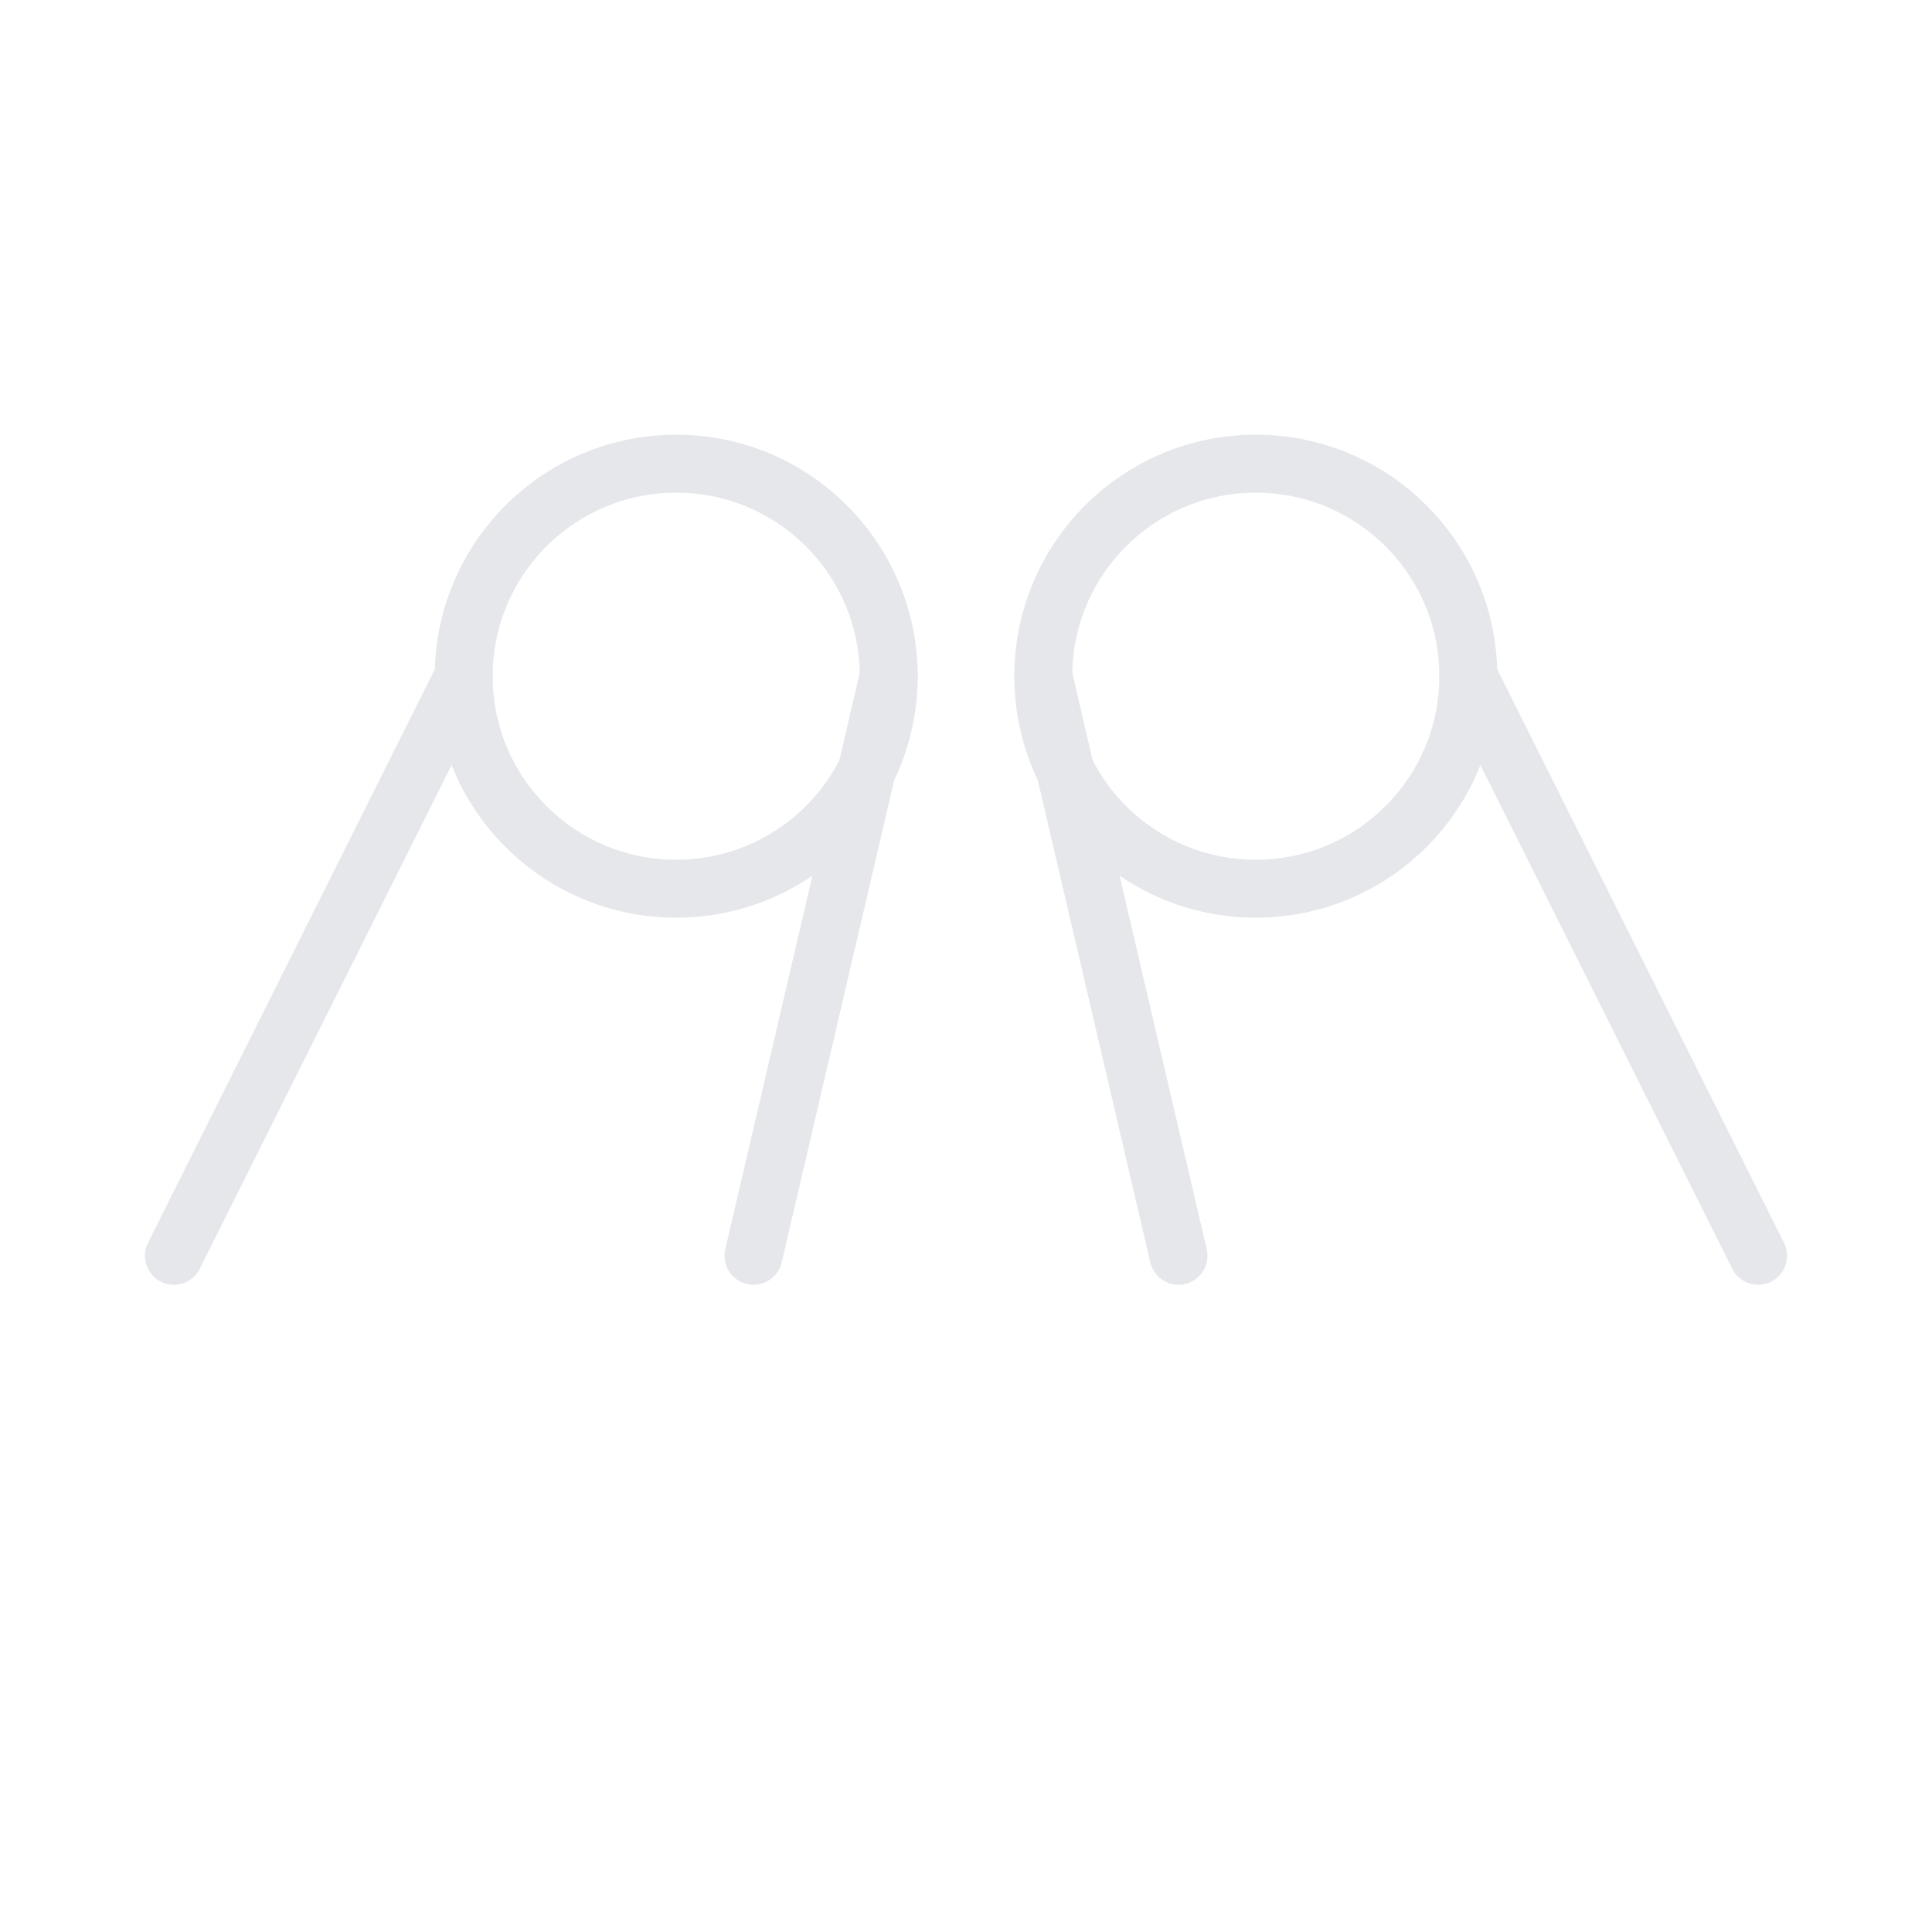
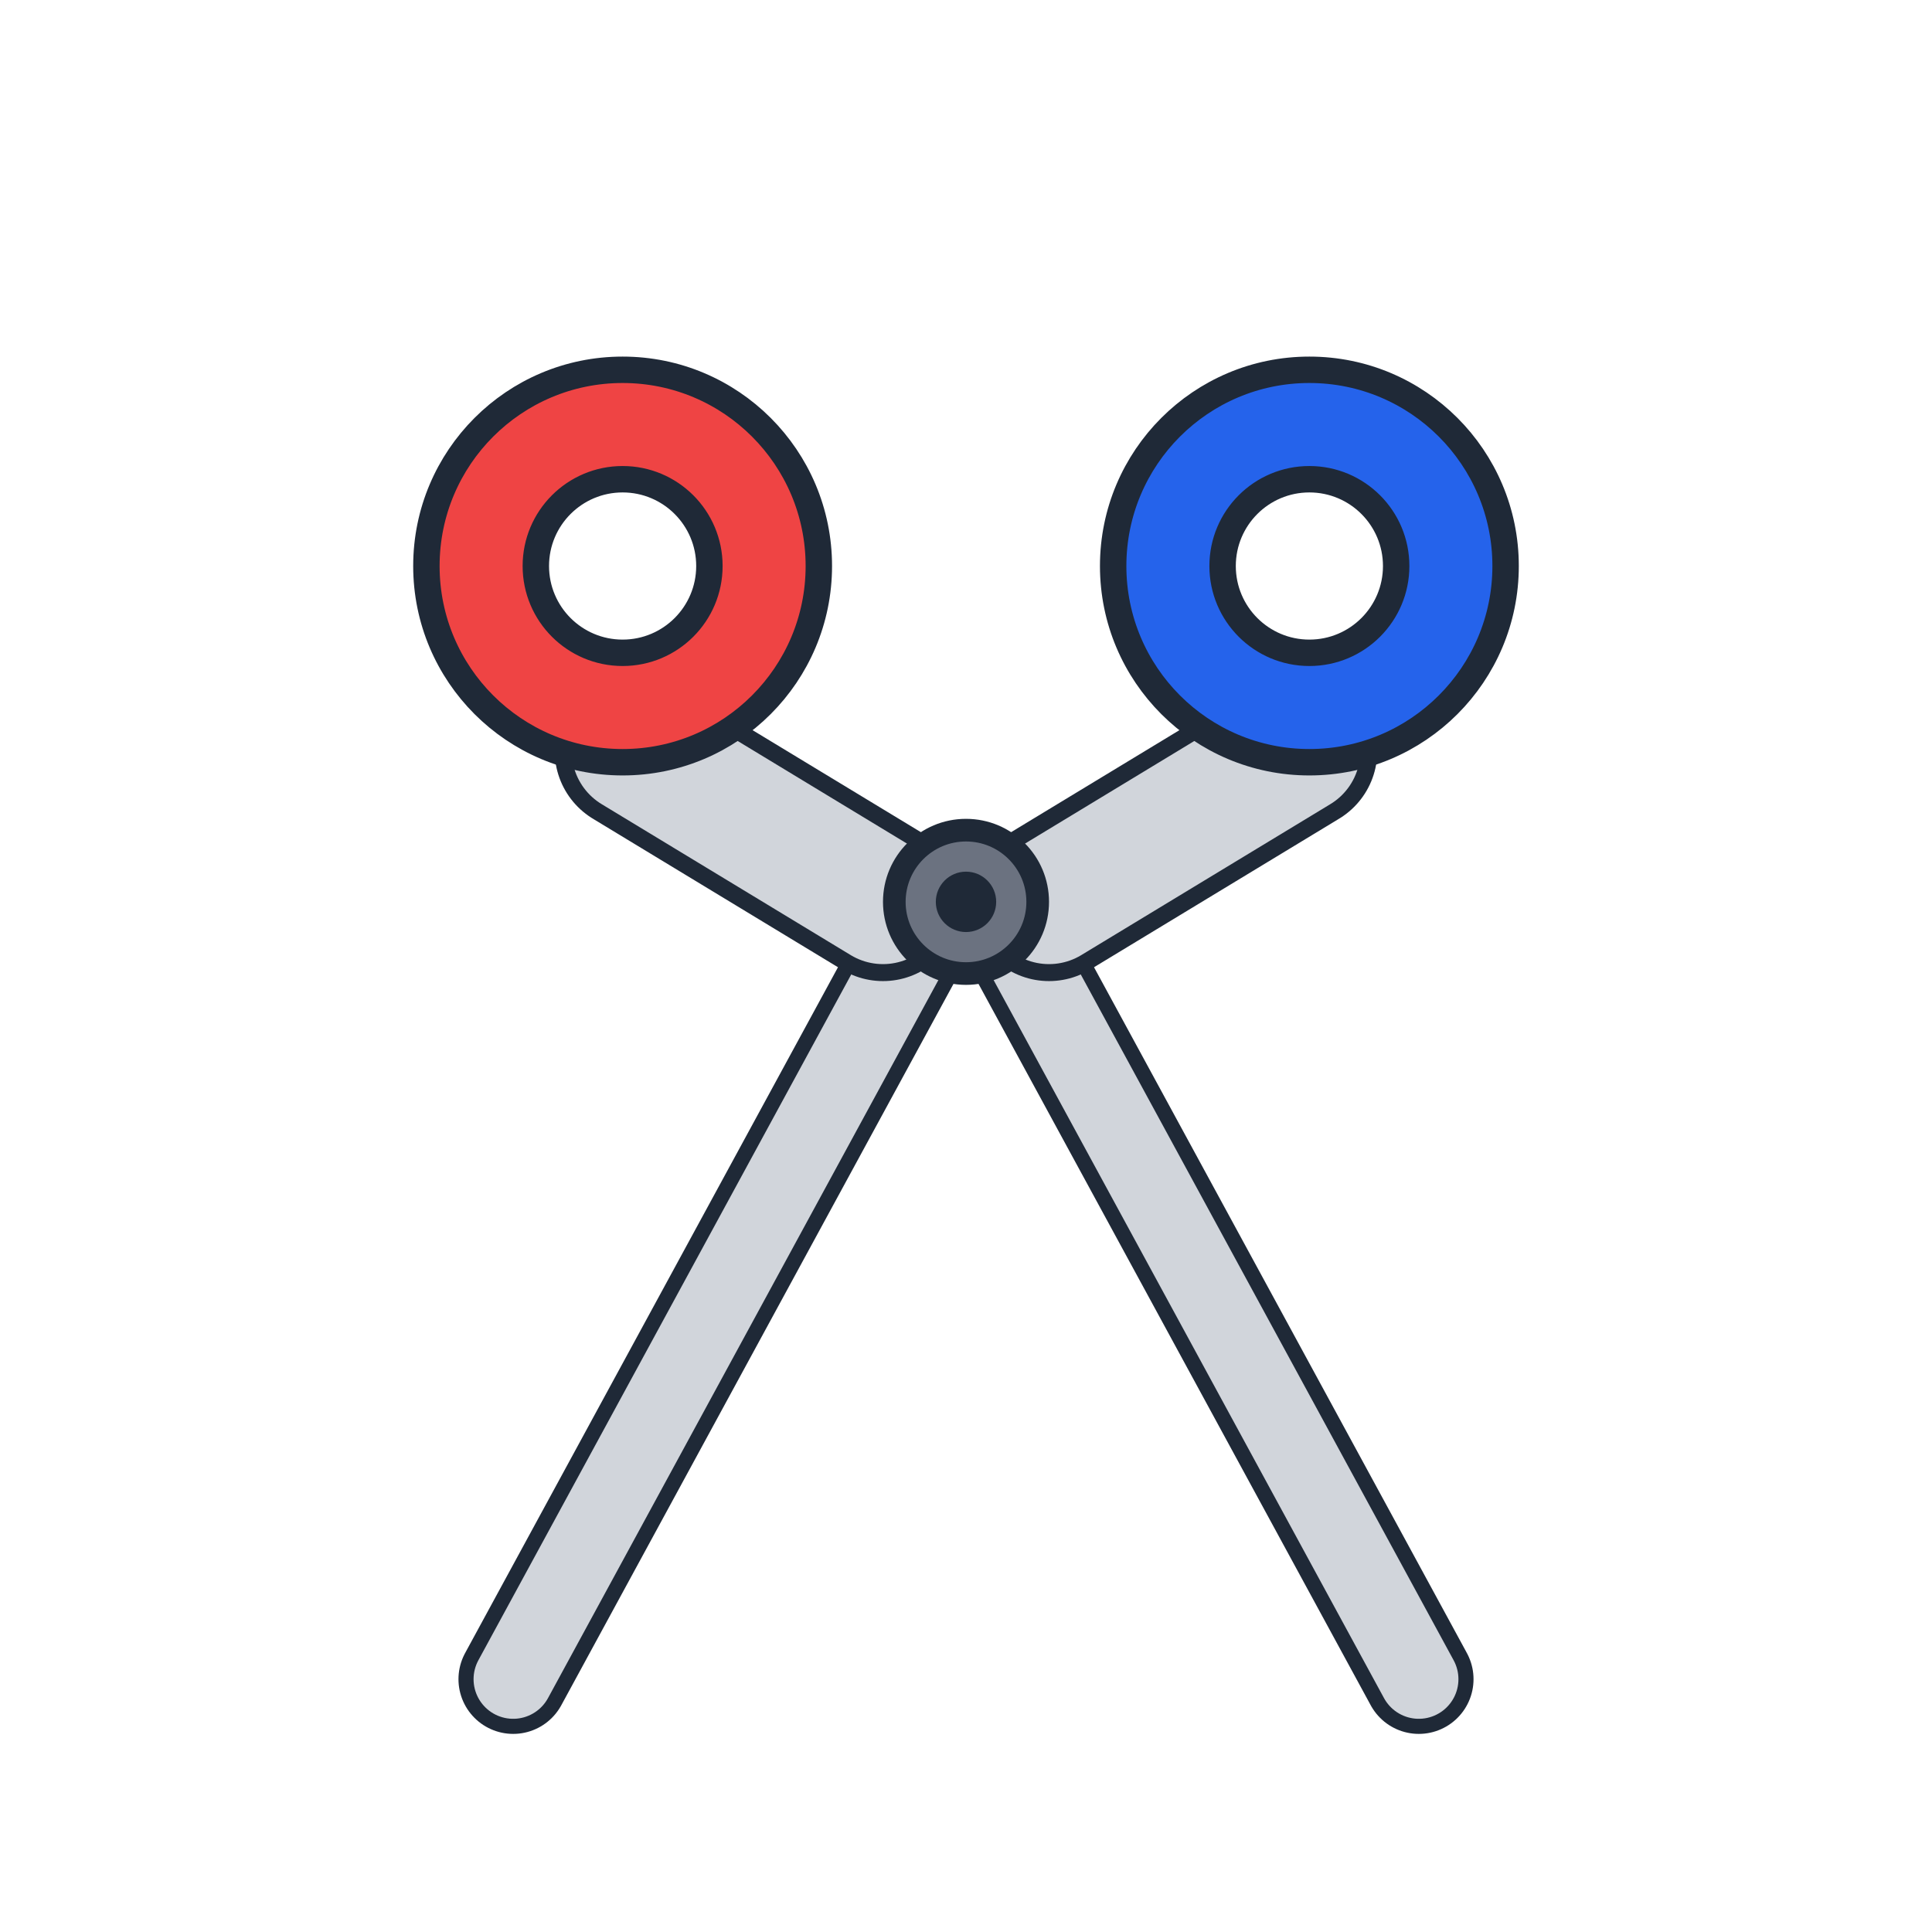
- <svg xmlns="http://www.w3.org/2000/svg" viewBox="0 0 200 200" fill="none" stroke="#e5e7eb" stroke-width="6" stroke-linecap="round" stroke-linejoin="round">
-   <circle cx="70" cy="70" r="22" />
-   <circle cx="130" cy="70" r="22" />
-   <path d="M48 70l-30 60" />
-   <path d="M92 70l-14 60" />
-   <path d="M108 70l14 60" />
-   <path d="M152 70l30 60" />
+ <svg xmlns="http://www.w3.org/2000/svg" viewBox="0 0 1024 1024" width="1024" height="1024">
+   <line x1="496" y1="478" x2="272" y2="890" stroke="#1f2937" stroke-width="58" stroke-linecap="round" />
+   <line x1="496" y1="478" x2="272" y2="890" stroke="#d1d5db" stroke-width="42" stroke-linecap="round" />
+   <line x1="528" y1="478" x2="752" y2="890" stroke="#1f2937" stroke-width="58" stroke-linecap="round" />
+   <line x1="528" y1="478" x2="752" y2="890" stroke="#d1d5db" stroke-width="42" stroke-linecap="round" />
+   <line x1="336" y1="398" x2="468" y2="478" stroke="#1f2937" stroke-width="84" stroke-linecap="round" />
+   <line x1="336" y1="398" x2="468" y2="478" stroke="#d1d5db" stroke-width="66" stroke-linecap="round" />
+   <line x1="688" y1="398" x2="556" y2="478" stroke="#1f2937" stroke-width="84" stroke-linecap="round" />
+   <line x1="688" y1="398" x2="556" y2="478" stroke="#d1d5db" stroke-width="66" stroke-linecap="round" />
+   <path fill-rule="evenodd" d="M330 196 a104 104 0 1 0 0 208 a104 104 0 1 0 0 -208 Z M330 254 a46 46 0 1 1 0 92 a46 46 0 1 1 0 -92 Z" fill="#ef4444" stroke="#1f2937" stroke-width="14" />
+   <path fill-rule="evenodd" d="M694 196 a104 104 0 1 0 0 208 a104 104 0 1 0 0 -208 Z M694 254 a46 46 0 1 1 0 92 a46 46 0 1 1 0 -92 Z" fill="#2563eb" stroke="#1f2937" stroke-width="14" />
+   <circle cx="512" cy="478" r="38" fill="#6b7280" stroke="#1f2937" stroke-width="12" />
+   <circle cx="512" cy="478" r="16" fill="#1f2937" />
</svg>
